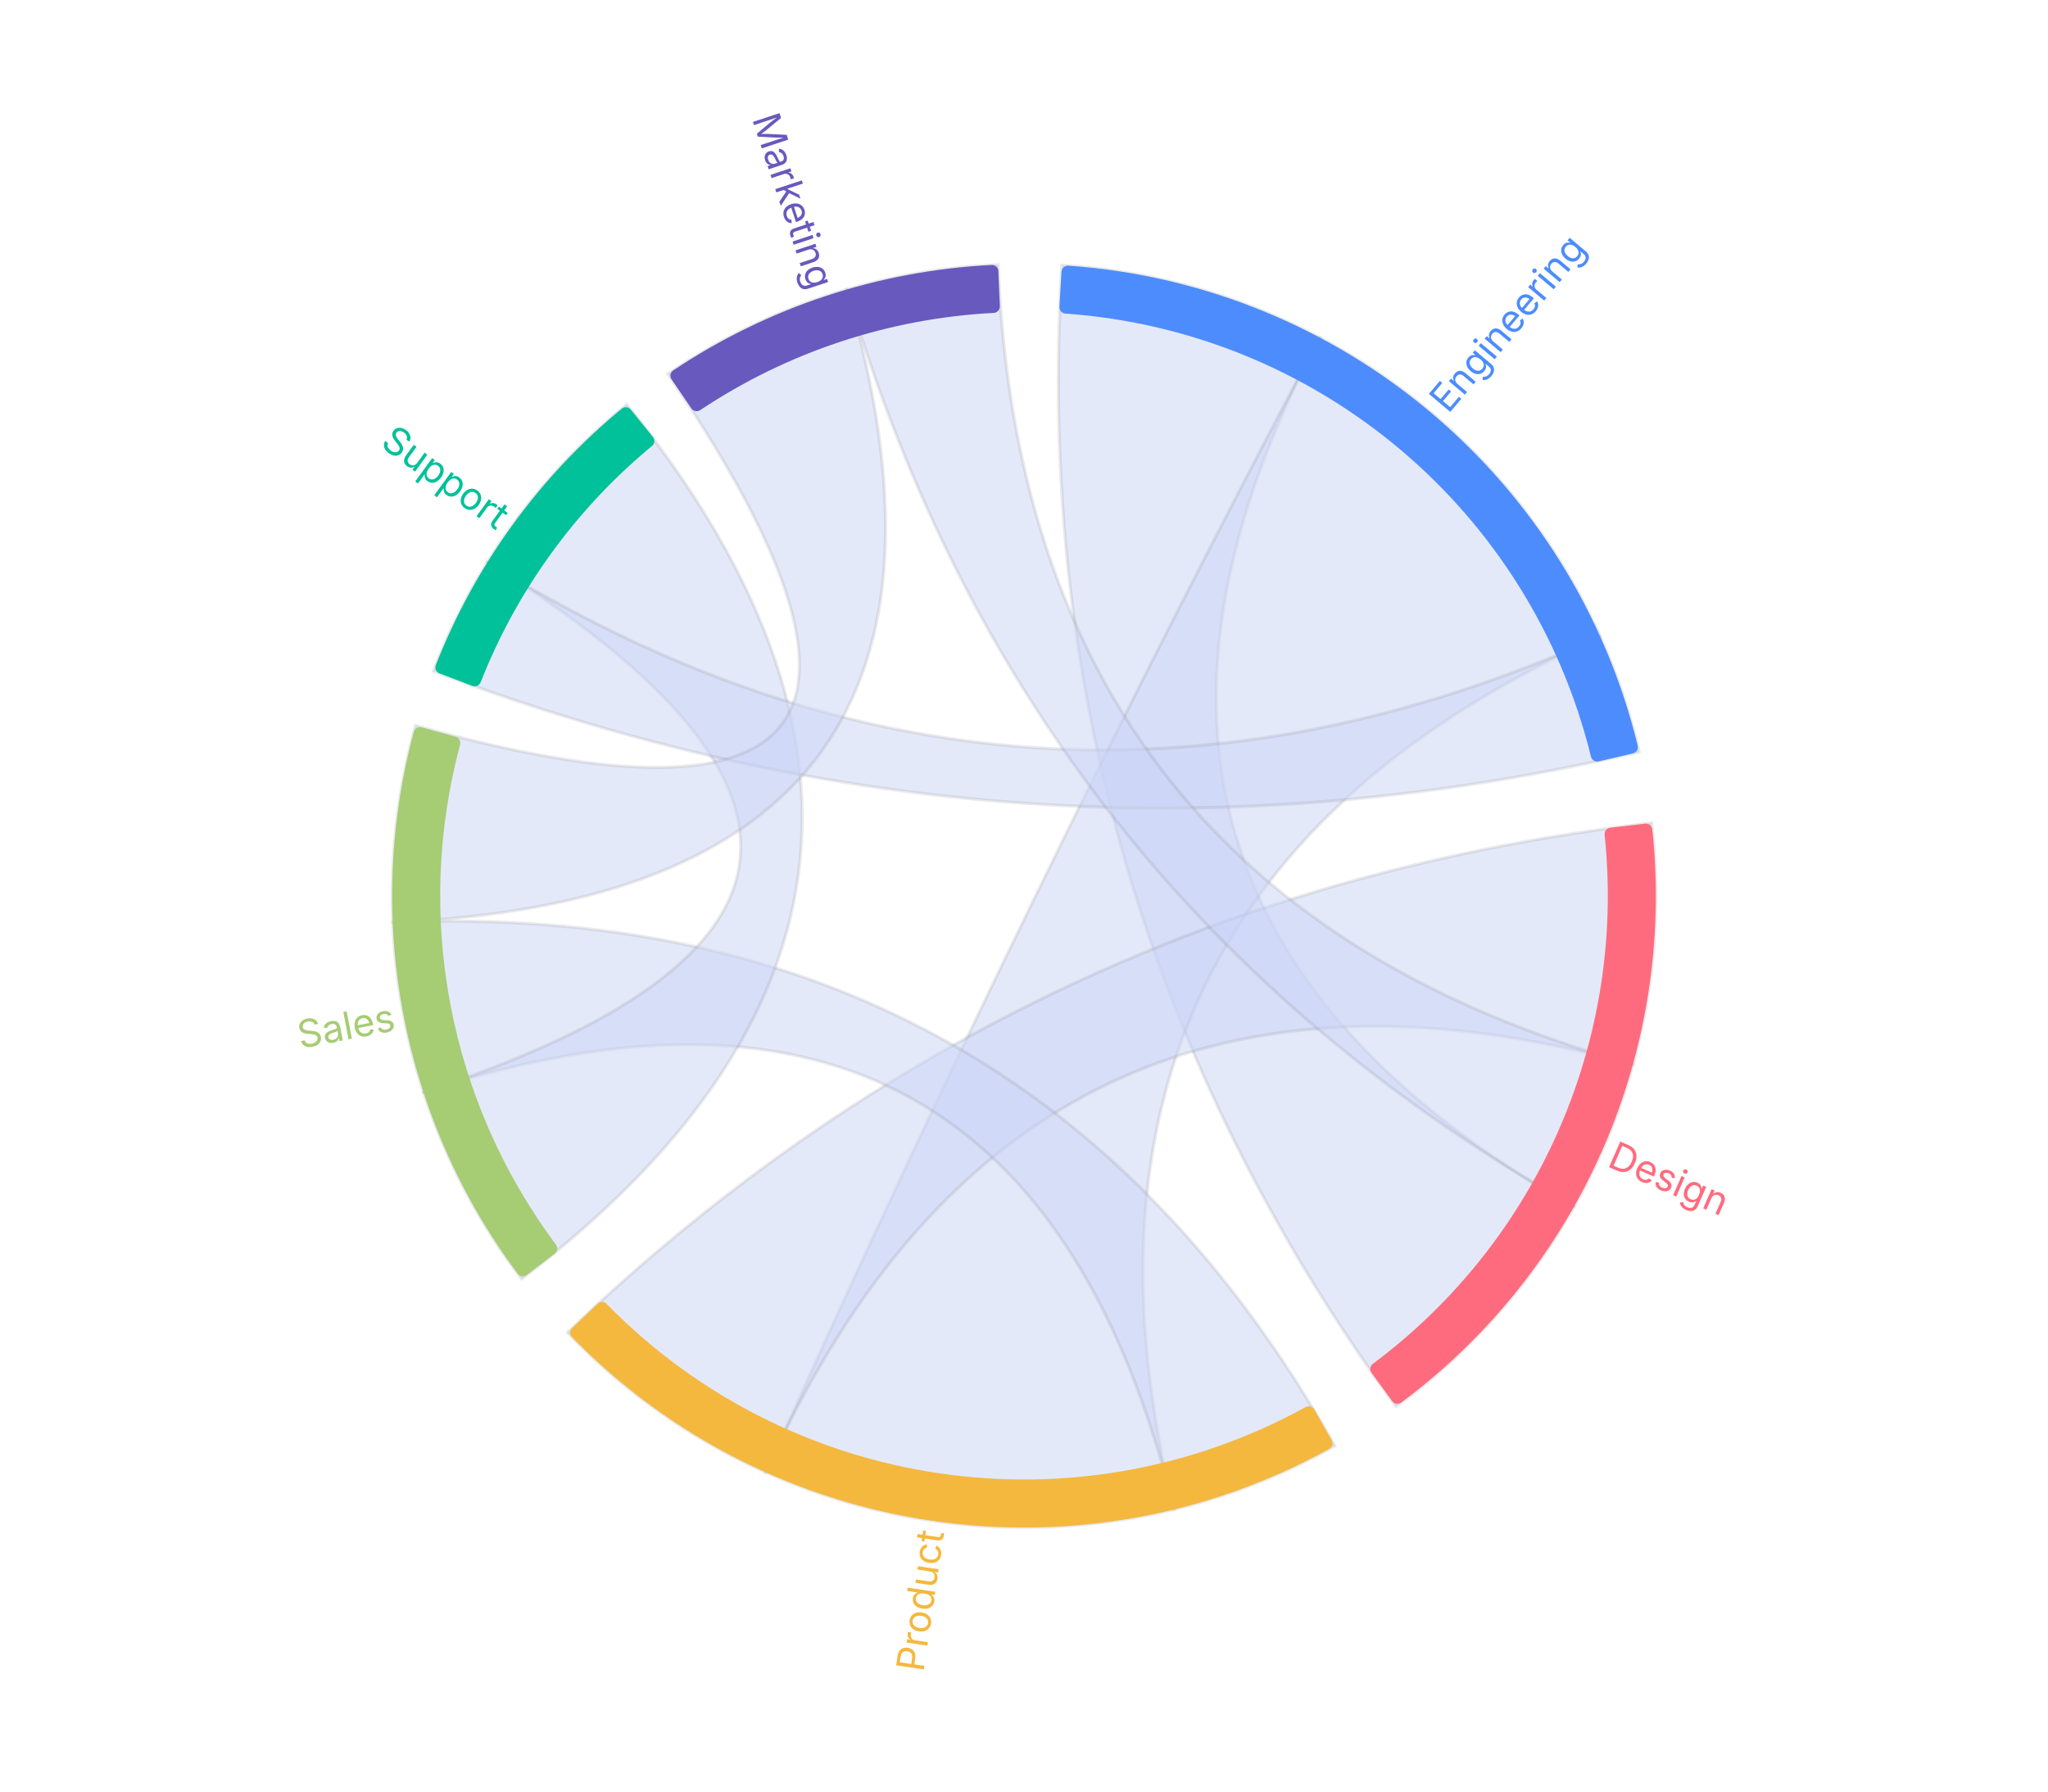
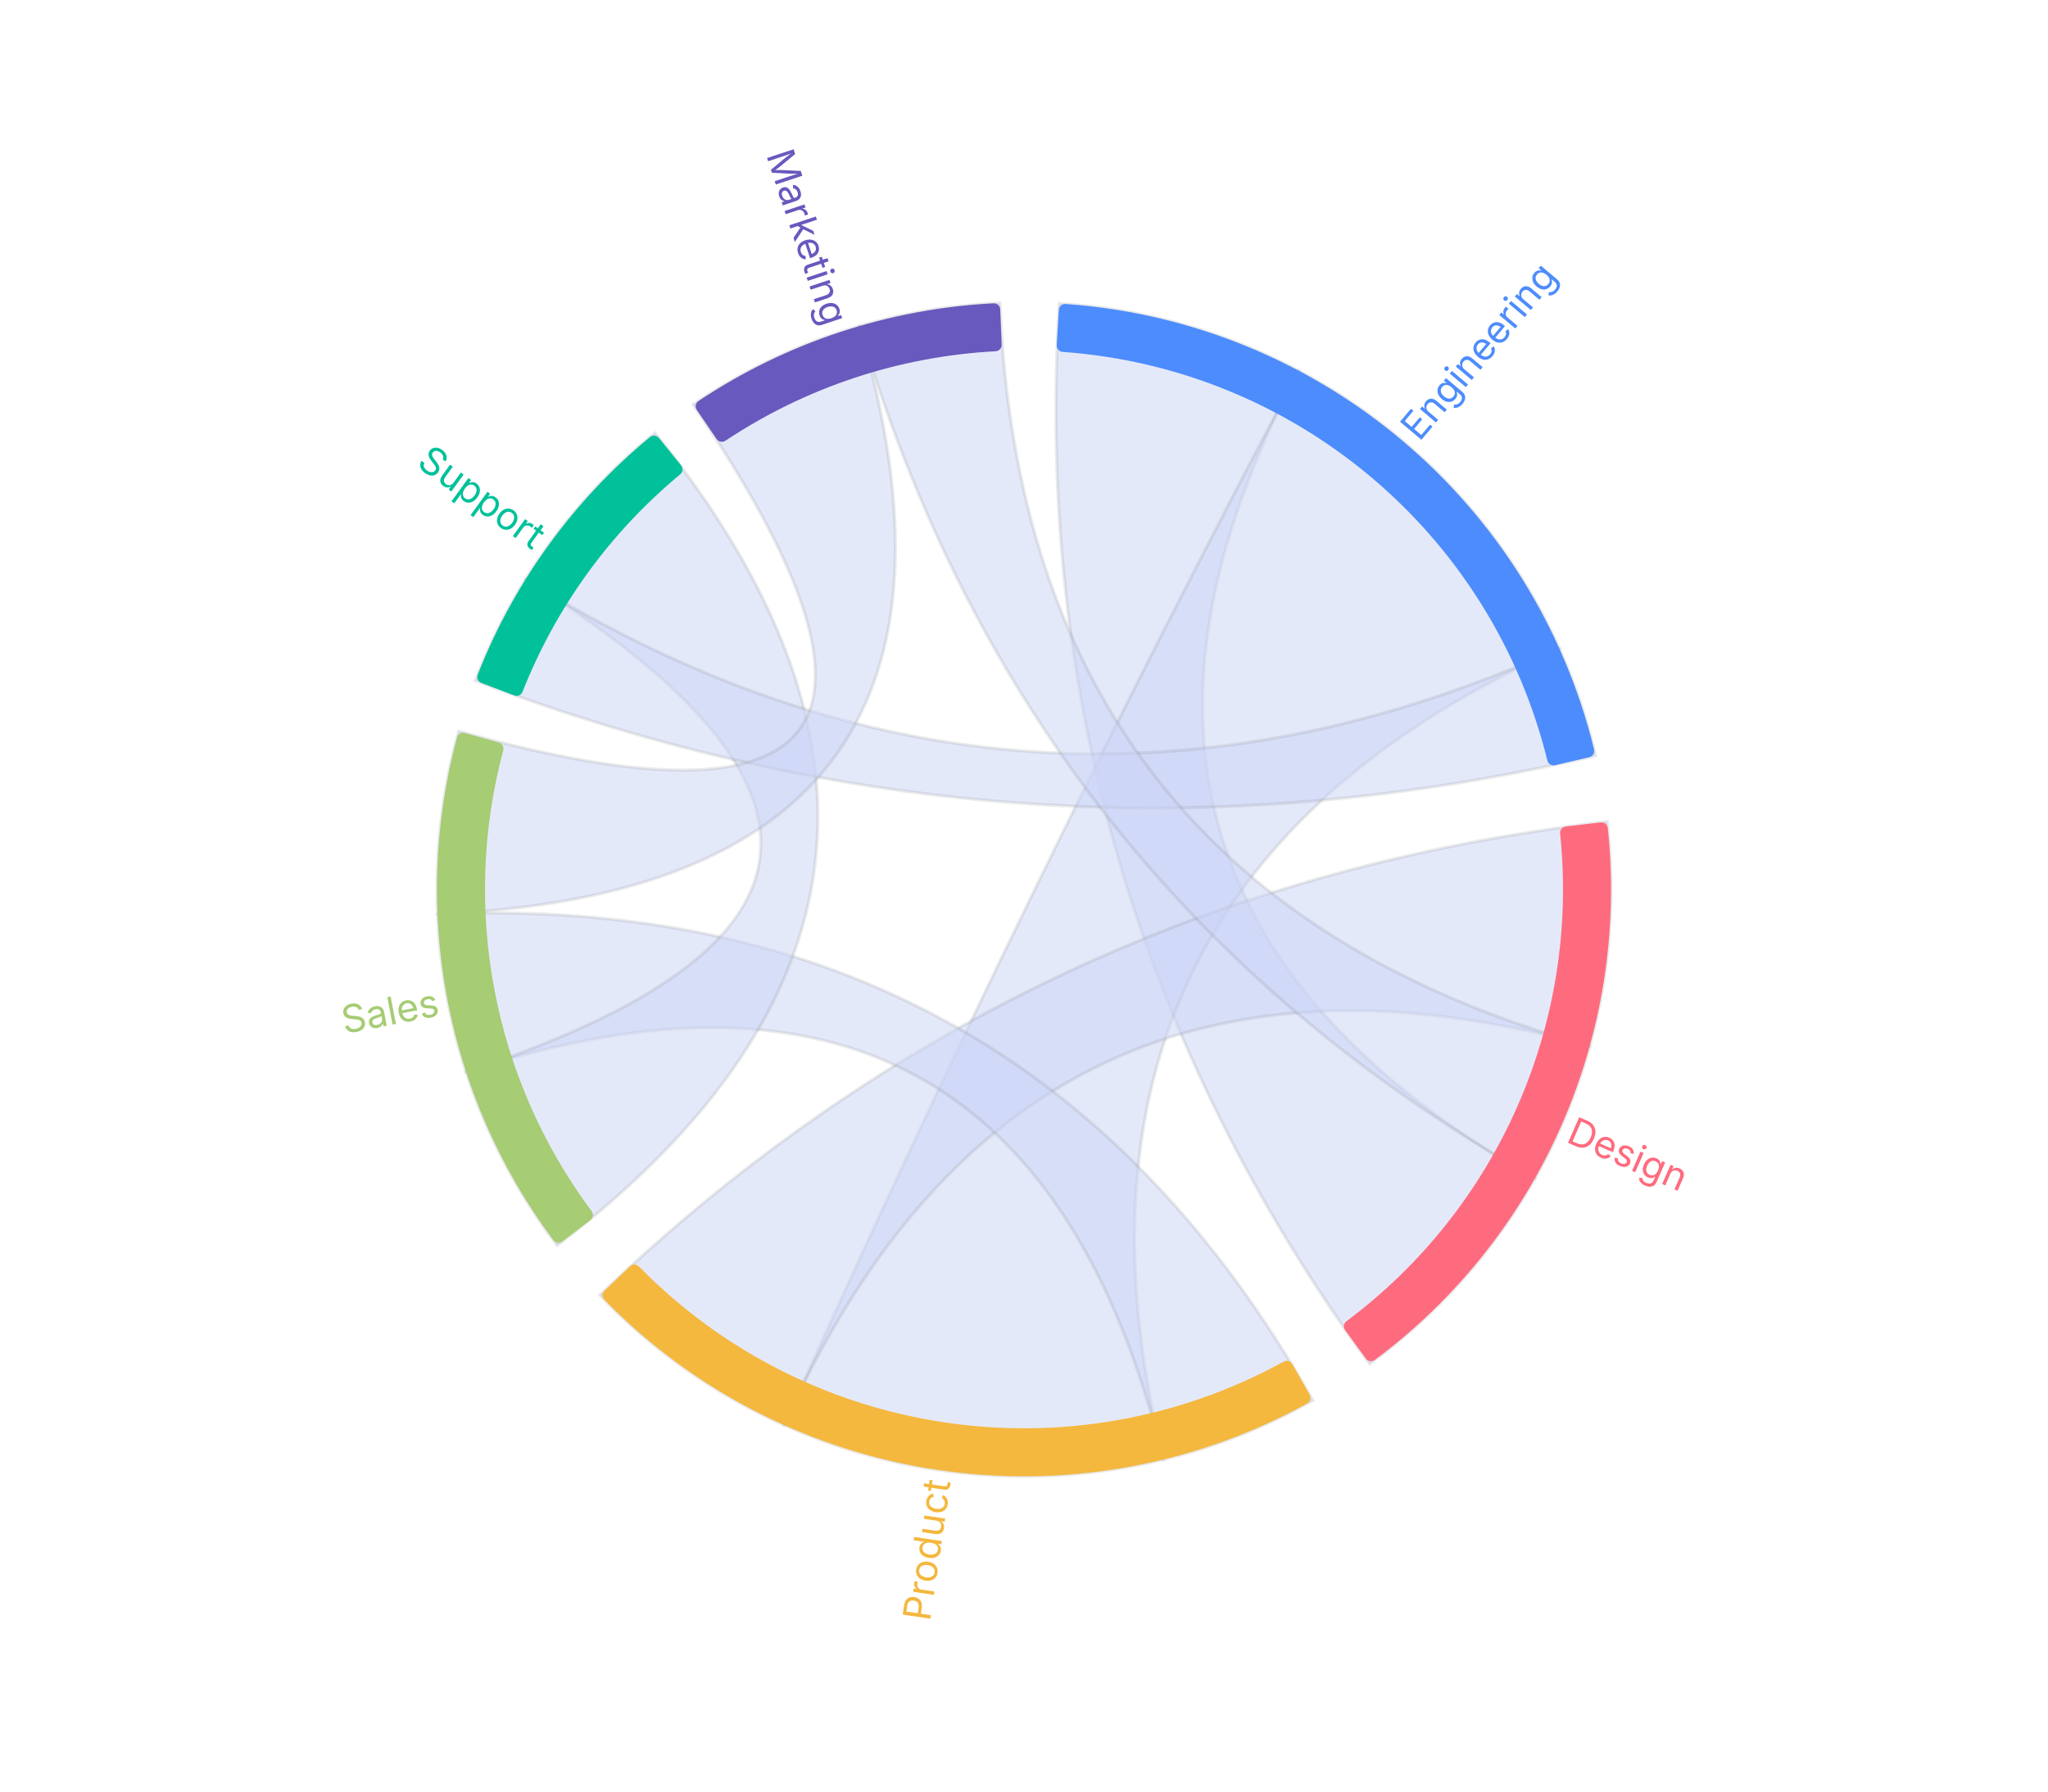
<svg xmlns="http://www.w3.org/2000/svg" style="font-family: Inter, Arial, &quot;Helvetica Neue&quot;, Helvetica, sans-serif;" height="560" width="640" viewBox="0 0 640 560" role="img">
-   <g transform="translate(0,0)">
-     <rect width="640" height="560" style="opacity: 0;" />
-     <g transform="translate(320,280)">
-       <path d="M11.844,-197.084A197.44,197.44,0,0,1,92.401,-174.484Q0,0,171.885,97.15A197.44,197.44,0,0,1,116.246,159.591Q0,0,11.844,-197.084Z" style="opacity: 1; transition: fill 0ms; fill: #cad5f6; fill-opacity: 0.5; stroke: #777777; stroke-opacity: 0.15;" />
-       <path d="M92.401,-174.484A197.44,197.44,0,0,1,180.042,-81.039Q0,0,46.892,191.791A197.44,197.44,0,0,1,-80.702,180.194Q0,0,92.401,-174.484Z" style="opacity: 1; transition: fill 0ms; fill: #cad5f6; fill-opacity: 0.5; stroke: #777777; stroke-opacity: 0.15;" />
-       <path d="M196.122,-22.778A197.44,197.44,0,0,1,190.258,52.767Q0,0,-80.702,180.194A197.44,197.44,0,0,1,-142.653,136.502Q0,0,196.122,-22.778Z" style="opacity: 1; transition: fill 0ms; fill: #cad5f6; fill-opacity: 0.5; stroke: #777777; stroke-opacity: 0.15;" />
-       <path d="M97.127,171.898A197.44,197.44,0,0,1,46.892,191.791Q0,0,-187.641,61.429A197.44,197.44,0,0,1,-197.265,8.307Q0,0,97.127,171.898Z" style="opacity: 1; transition: fill 0ms; fill: #cad5f6; fill-opacity: 0.5; stroke: #777777; stroke-opacity: 0.15;" />
-       <path d="M-156.984,119.743A197.44,197.44,0,0,1,-187.641,61.429Q0,0,-167.669,-104.258A197.44,197.44,0,0,1,-124.138,-153.533Q0,0,-156.984,119.743Z" style="opacity: 1; transition: fill 0ms; fill: #cad5f6; fill-opacity: 0.5; stroke: #777777; stroke-opacity: 0.15;" />
-       <path d="M-184.527,-70.231A197.44,197.44,0,0,1,-167.669,-104.258Q0,0,180.042,-81.039A197.44,197.44,0,0,1,192.251,-44.97Q0,0,-184.527,-70.231Z" style="opacity: 1; transition: fill 0ms; fill: #cad5f6; fill-opacity: 0.5; stroke: #777777; stroke-opacity: 0.15;" />
-       <path d="M190.258,52.767A197.44,197.44,0,0,1,171.885,97.15Q0,0,-55.394,-189.51A197.44,197.44,0,0,1,-8.091,-197.274Q0,0,190.258,52.767Z" style="opacity: 1; transition: fill 0ms; fill: #cad5f6; fill-opacity: 0.5; stroke: #777777; stroke-opacity: 0.15;" />
-       <path d="M-111.279,-163.094A197.44,197.44,0,0,1,-55.394,-189.51Q0,0,-197.265,8.307A197.44,197.44,0,0,1,-190.137,-53.204Q0,0,-111.279,-163.094Z" style="opacity: 1; transition: fill 0ms; fill: #cad5f6; fill-opacity: 0.5; stroke: #777777; stroke-opacity: 0.15;" />
-     </g>
-     <g transform="translate(320,280)">
-       <path style="opacity: 1; transition: fill 0ms; fill: #4D8CFD; stroke: #4D8CFD; stroke-width: 0;" id="snap-0" d="M11.724,-195.078A2,2,0,0,1,13.861,-196.953A197.44,197.44,0,0,1,191.78,-46.935A2,2,0,0,1,190.293,-44.512L179.582,-42.006A2,2,0,0,1,177.184,-43.477A182.44,182.44,0,0,0,12.919,-181.982A2,2,0,0,1,11.064,-184.097Z" />
-       <path style="opacity: 1; transition: fill 0ms; fill: #FF6B7E; stroke: #FF6B7E; stroke-width: 0;" id="snap-1" d="M194.125,-22.546A2,2,0,0,1,196.344,-20.77A197.44,197.44,0,0,1,117.873,158.393A2,2,0,0,1,115.063,157.966L108.586,149.074A2,2,0,0,1,109.008,146.293A182.44,182.44,0,0,0,181.439,-19.081A2,2,0,0,1,183.198,-21.277Z" />
-       <path style="opacity: 1; transition: fill 0ms; fill: #F4B83E; stroke: #F4B83E; stroke-width: 0;" id="snap-2" d="M96.138,170.148A2,2,0,0,1,95.363,172.883A197.44,197.44,0,0,1,-141.248,137.955A2,2,0,0,1,-141.2,135.112L-133.252,127.507A2,2,0,0,1,-130.44,127.553A182.44,182.44,0,0,0,88.02,159.802A2,2,0,0,1,90.727,160.57Z" />
-       <path style="opacity: 1; transition: fill 0ms; fill: #A6CC74; stroke: #A6CC74; stroke-width: 0;" id="snap-3" d="M-155.386,118.524A2,2,0,0,1,-158.201,118.131A197.44,197.44,0,0,1,-190.671,-51.255A2,2,0,0,1,-188.201,-52.662L-177.607,-49.698A2,2,0,0,1,-176.214,-47.253A182.44,182.44,0,0,0,-146.249,109.067A2,2,0,0,1,-146.639,111.853Z" />
-       <path style="opacity: 1; transition: fill 0ms; fill: #00C19A; stroke: #00C19A; stroke-width: 0;" id="snap-4" d="M-182.648,-69.516A2,2,0,0,1,-183.798,-72.116A197.44,197.44,0,0,1,-125.703,-152.254A2,2,0,0,1,-122.874,-151.969L-115.958,-143.415A2,2,0,0,1,-116.239,-140.616A182.44,182.44,0,0,0,-169.794,-66.741A2,2,0,0,1,-172.367,-65.603Z" />
-       <path style="opacity: 1; transition: fill 0ms; fill: #6859BE; stroke: #6859BE; stroke-width: 0;" id="snap-5" d="M-110.146,-161.433A2,2,0,0,1,-109.604,-164.224A197.44,197.44,0,0,1,-10.11,-197.181A2,2,0,0,1,-8.009,-195.266L-7.558,-184.274A2,2,0,0,1,-9.453,-182.195A182.44,182.44,0,0,0,-101.184,-151.809A2,2,0,0,1,-103.946,-152.346Z" />
-     </g>
-     <g transform="translate(320,280)">
-       <g style="opacity: 1;" transform="translate(129.2068, -153.2377)">
-         <text style="fill: #4D8CFD; transition: fill 0ms; text-anchor: start; dominant-baseline: middle; user-select: none; font-size: 1em;" transform="rotate(-49.86311)">Engineering</text>
+   <g transform="translate(16,12)">
+     <g transform="translate(0,0)">
+       <rect width="608" height="532" style="opacity: 0;" />
+       <g transform="translate(304,266)">
+         <path d="M11.005,-183.11A183.44,183.44,0,0,1,85.849,-162.111Q0,0,159.697,90.262A183.44,183.44,0,0,1,108.004,148.275Q0,0,11.005,-183.11Z" style="opacity: 1; transition: fill 0ms; fill: #cad5f6; fill-opacity: 0.5; stroke: #777777; stroke-opacity: 0.15;" />
+         <path d="M85.849,-162.111A183.44,183.44,0,0,1,167.276,-75.293Q0,0,43.567,178.191A183.44,183.44,0,0,1,-74.98,167.417Q0,0,85.849,-162.111Z" style="opacity: 1; transition: fill 0ms; fill: #cad5f6; fill-opacity: 0.5; stroke: #777777; stroke-opacity: 0.15;" />
+         <path d="M182.215,-21.163A183.44,183.44,0,0,1,176.767,49.026Q0,0,-74.98,167.417A183.44,183.44,0,0,1,-132.538,126.823Q0,0,182.215,-21.163Z" style="opacity: 1; transition: fill 0ms; fill: #cad5f6; fill-opacity: 0.5; stroke: #777777; stroke-opacity: 0.15;" />
+         <path d="M90.24,159.709A183.44,183.44,0,0,1,43.567,178.191Q0,0,-174.335,57.073A183.44,183.44,0,0,1,-183.278,7.718Q0,0,90.24,159.709Z" style="opacity: 1; transition: fill 0ms; fill: #cad5f6; fill-opacity: 0.5; stroke: #777777; stroke-opacity: 0.15;" />
+         <path d="M-145.853,111.253A183.44,183.44,0,0,1,-174.335,57.073Q0,0,-155.78,-96.865A183.44,183.44,0,0,1,-115.336,-142.646Q0,0,-145.853,111.253Z" style="opacity: 1; transition: fill 0ms; fill: #cad5f6; fill-opacity: 0.5; stroke: #777777; stroke-opacity: 0.15;" />
+         <path d="M-171.442,-65.251A183.44,183.44,0,0,1,-155.78,-96.865Q0,0,167.276,-75.293A183.44,183.44,0,0,1,178.619,-41.781Q0,0,-171.442,-65.251Z" style="opacity: 1; transition: fill 0ms; fill: #cad5f6; fill-opacity: 0.5; stroke: #777777; stroke-opacity: 0.15;" />
+         <path d="M176.767,49.026A183.44,183.44,0,0,1,159.697,90.262Q0,0,-51.466,-176.072A183.44,183.44,0,0,1,-7.518,-183.286Q0,0,176.767,49.026Z" style="opacity: 1; transition: fill 0ms; fill: #cad5f6; fill-opacity: 0.5; stroke: #777777; stroke-opacity: 0.15;" />
+         <path d="M-103.388,-151.529A183.44,183.44,0,0,1,-51.466,-176.072Q0,0,-183.278,7.718A183.44,183.44,0,0,1,-176.655,-49.431Q0,0,-103.388,-151.529Z" style="opacity: 1; transition: fill 0ms; fill: #cad5f6; fill-opacity: 0.5; stroke: #777777; stroke-opacity: 0.15;" />
      </g>
-       <g style="opacity: 1;" transform="translate(183.6018, 80.41502)">
-         <text style="fill: #FF6B7E; transition: fill 0ms; text-anchor: start; dominant-baseline: middle; user-select: none; font-size: 1em;" transform="rotate(23.65275)">Design</text>
+       <g transform="translate(304,266)">
+         <path style="opacity: 1; transition: fill 0ms; fill: #4D8CFD; stroke: #4D8CFD; stroke-width: 0;" id="snap-0" d="M10.884,-181.102A2,2,0,0,1,13.022,-182.977A183.44,183.44,0,0,1,178.147,-43.747A2,2,0,0,1,176.66,-41.323L165.949,-38.817A2,2,0,0,1,163.551,-40.286A168.44,168.44,0,0,0,12.077,-168.006A2,2,0,0,1,10.224,-170.121Z" />
+         <path style="opacity: 1; transition: fill 0ms; fill: #FF6B7E; stroke: #FF6B7E; stroke-width: 0;" id="snap-1" d="M180.218,-20.931A2,2,0,0,1,182.437,-19.153A183.44,183.44,0,0,1,109.631,147.075A2,2,0,0,1,106.82,146.649L100.343,137.758A2,2,0,0,1,100.763,134.977A168.44,168.44,0,0,0,167.532,-17.468A2,2,0,0,1,169.29,-19.662Z" />
+         <path style="opacity: 1; transition: fill 0ms; fill: #F4B83E; stroke: #F4B83E; stroke-width: 0;" id="snap-2" d="M89.251,157.958A2,2,0,0,1,88.474,160.694A183.44,183.44,0,0,1,-131.132,128.276A2,2,0,0,1,-131.085,125.432L-123.136,117.827A2,2,0,0,1,-120.325,117.872A168.44,168.44,0,0,0,81.134,147.612A2,2,0,0,1,83.839,148.381Z" />
+         <path style="opacity: 1; transition: fill 0ms; fill: #A6CC74; stroke: #A6CC74; stroke-width: 0;" id="snap-3" d="M-144.254,110.033A2,2,0,0,1,-147.07,109.638A183.44,183.44,0,0,1,-177.189,-47.481A2,2,0,0,1,-174.718,-48.889L-164.124,-45.925A2,2,0,0,1,-162.731,-43.482A168.44,168.44,0,0,0,-135.116,100.577A2,2,0,0,1,-135.507,103.361Z" />
+         <path style="opacity: 1; transition: fill 0ms; fill: #00C19A; stroke: #00C19A; stroke-width: 0;" id="snap-4" d="M-169.563,-64.536A2,2,0,0,1,-170.713,-67.137A183.44,183.44,0,0,1,-116.901,-141.366A2,2,0,0,1,-114.071,-141.082L-107.155,-132.528A2,2,0,0,1,-107.434,-129.73A168.44,168.44,0,0,0,-156.71,-61.759A2,2,0,0,1,-159.282,-60.623Z" />
+         <path style="opacity: 1; transition: fill 0ms; fill: #6859BE; stroke: #6859BE; stroke-width: 0;" id="snap-5" d="M-102.255,-149.868A2,2,0,0,1,-101.712,-152.66A183.44,183.44,0,0,1,-9.538,-183.192A2,2,0,0,1,-7.435,-181.277L-6.984,-170.285A2,2,0,0,1,-8.877,-168.206A168.44,168.44,0,0,0,-93.295,-140.243A2,2,0,0,1,-96.055,-140.781Z" />
      </g>
-       <g style="opacity: 1;" transform="translate(-29.2716, 198.2911)">
-         <text style="fill: #F4B83E; transition: fill 0ms; text-anchor: end; dominant-baseline: middle; user-select: none; font-size: 1em;" transform="rotate(278.3973)">Product</text>
-       </g>
-       <g style="opacity: 1;" transform="translate(-196.8559, 37.73543)">
-         <text style="fill: #A6CC74; transition: fill 0ms; text-anchor: end; dominant-baseline: middle; user-select: none; font-size: 1em;" transform="rotate(349.1486)">Sales</text>
-       </g>
-       <g style="opacity: 1;" transform="translate(-162.2829, -117.6455)">
-         <text style="fill: #00C19A; transition: fill 0ms; text-anchor: end; dominant-baseline: middle; user-select: none; font-size: 1em;" transform="rotate(395.9399)">Support</text>
-       </g>
-       <g style="opacity: 1;" transform="translate(-63.02703, -190.2729)">
-         <text style="fill: #6859BE; transition: fill 0ms; text-anchor: end; dominant-baseline: middle; user-select: none; font-size: 1em;" transform="rotate(431.6728)">Marketing</text>
+       <g transform="translate(304,266)">
+         <g style="opacity: 1;" transform="translate(120.1822, -142.5346)">
+           <text style="fill: #4D8CFD; transition: fill 0ms; text-anchor: start; dominant-baseline: middle; user-select: none; font-size: 1em;" transform="rotate(-49.86311)">Engineering</text>
+         </g>
+         <g style="opacity: 1;" transform="translate(170.7779, 74.79833)">
+           <text style="fill: #FF6B7E; transition: fill 0ms; text-anchor: start; dominant-baseline: middle; user-select: none; font-size: 1em;" transform="rotate(23.65275)">Design</text>
+         </g>
+         <g style="opacity: 1;" transform="translate(-27.22709, 184.4412)">
+           <text style="fill: #F4B83E; transition: fill 0ms; text-anchor: end; dominant-baseline: middle; user-select: none; font-size: 1em;" transform="rotate(278.3973)">Product</text>
+         </g>
+         <g style="opacity: 1;" transform="translate(-183.1062, 35.09975)">
+           <text style="fill: #A6CC74; transition: fill 0ms; text-anchor: end; dominant-baseline: middle; user-select: none; font-size: 1em;" transform="rotate(349.1486)">Sales</text>
+         </g>
+         <g style="opacity: 1;" transform="translate(-150.948, -109.4284)">
+           <text style="fill: #00C19A; transition: fill 0ms; text-anchor: end; dominant-baseline: middle; user-select: none; font-size: 1em;" transform="rotate(395.9399)">Support</text>
+         </g>
+         <g style="opacity: 1;" transform="translate(-58.62483, -176.9831)">
+           <text style="fill: #6859BE; transition: fill 0ms; text-anchor: end; dominant-baseline: middle; user-select: none; font-size: 1em;" transform="rotate(431.6728)">Marketing</text>
+         </g>
      </g>
    </g>
+     <defs />
+     <defs />
  </g>
-   <defs />
-   <defs />
</svg>
